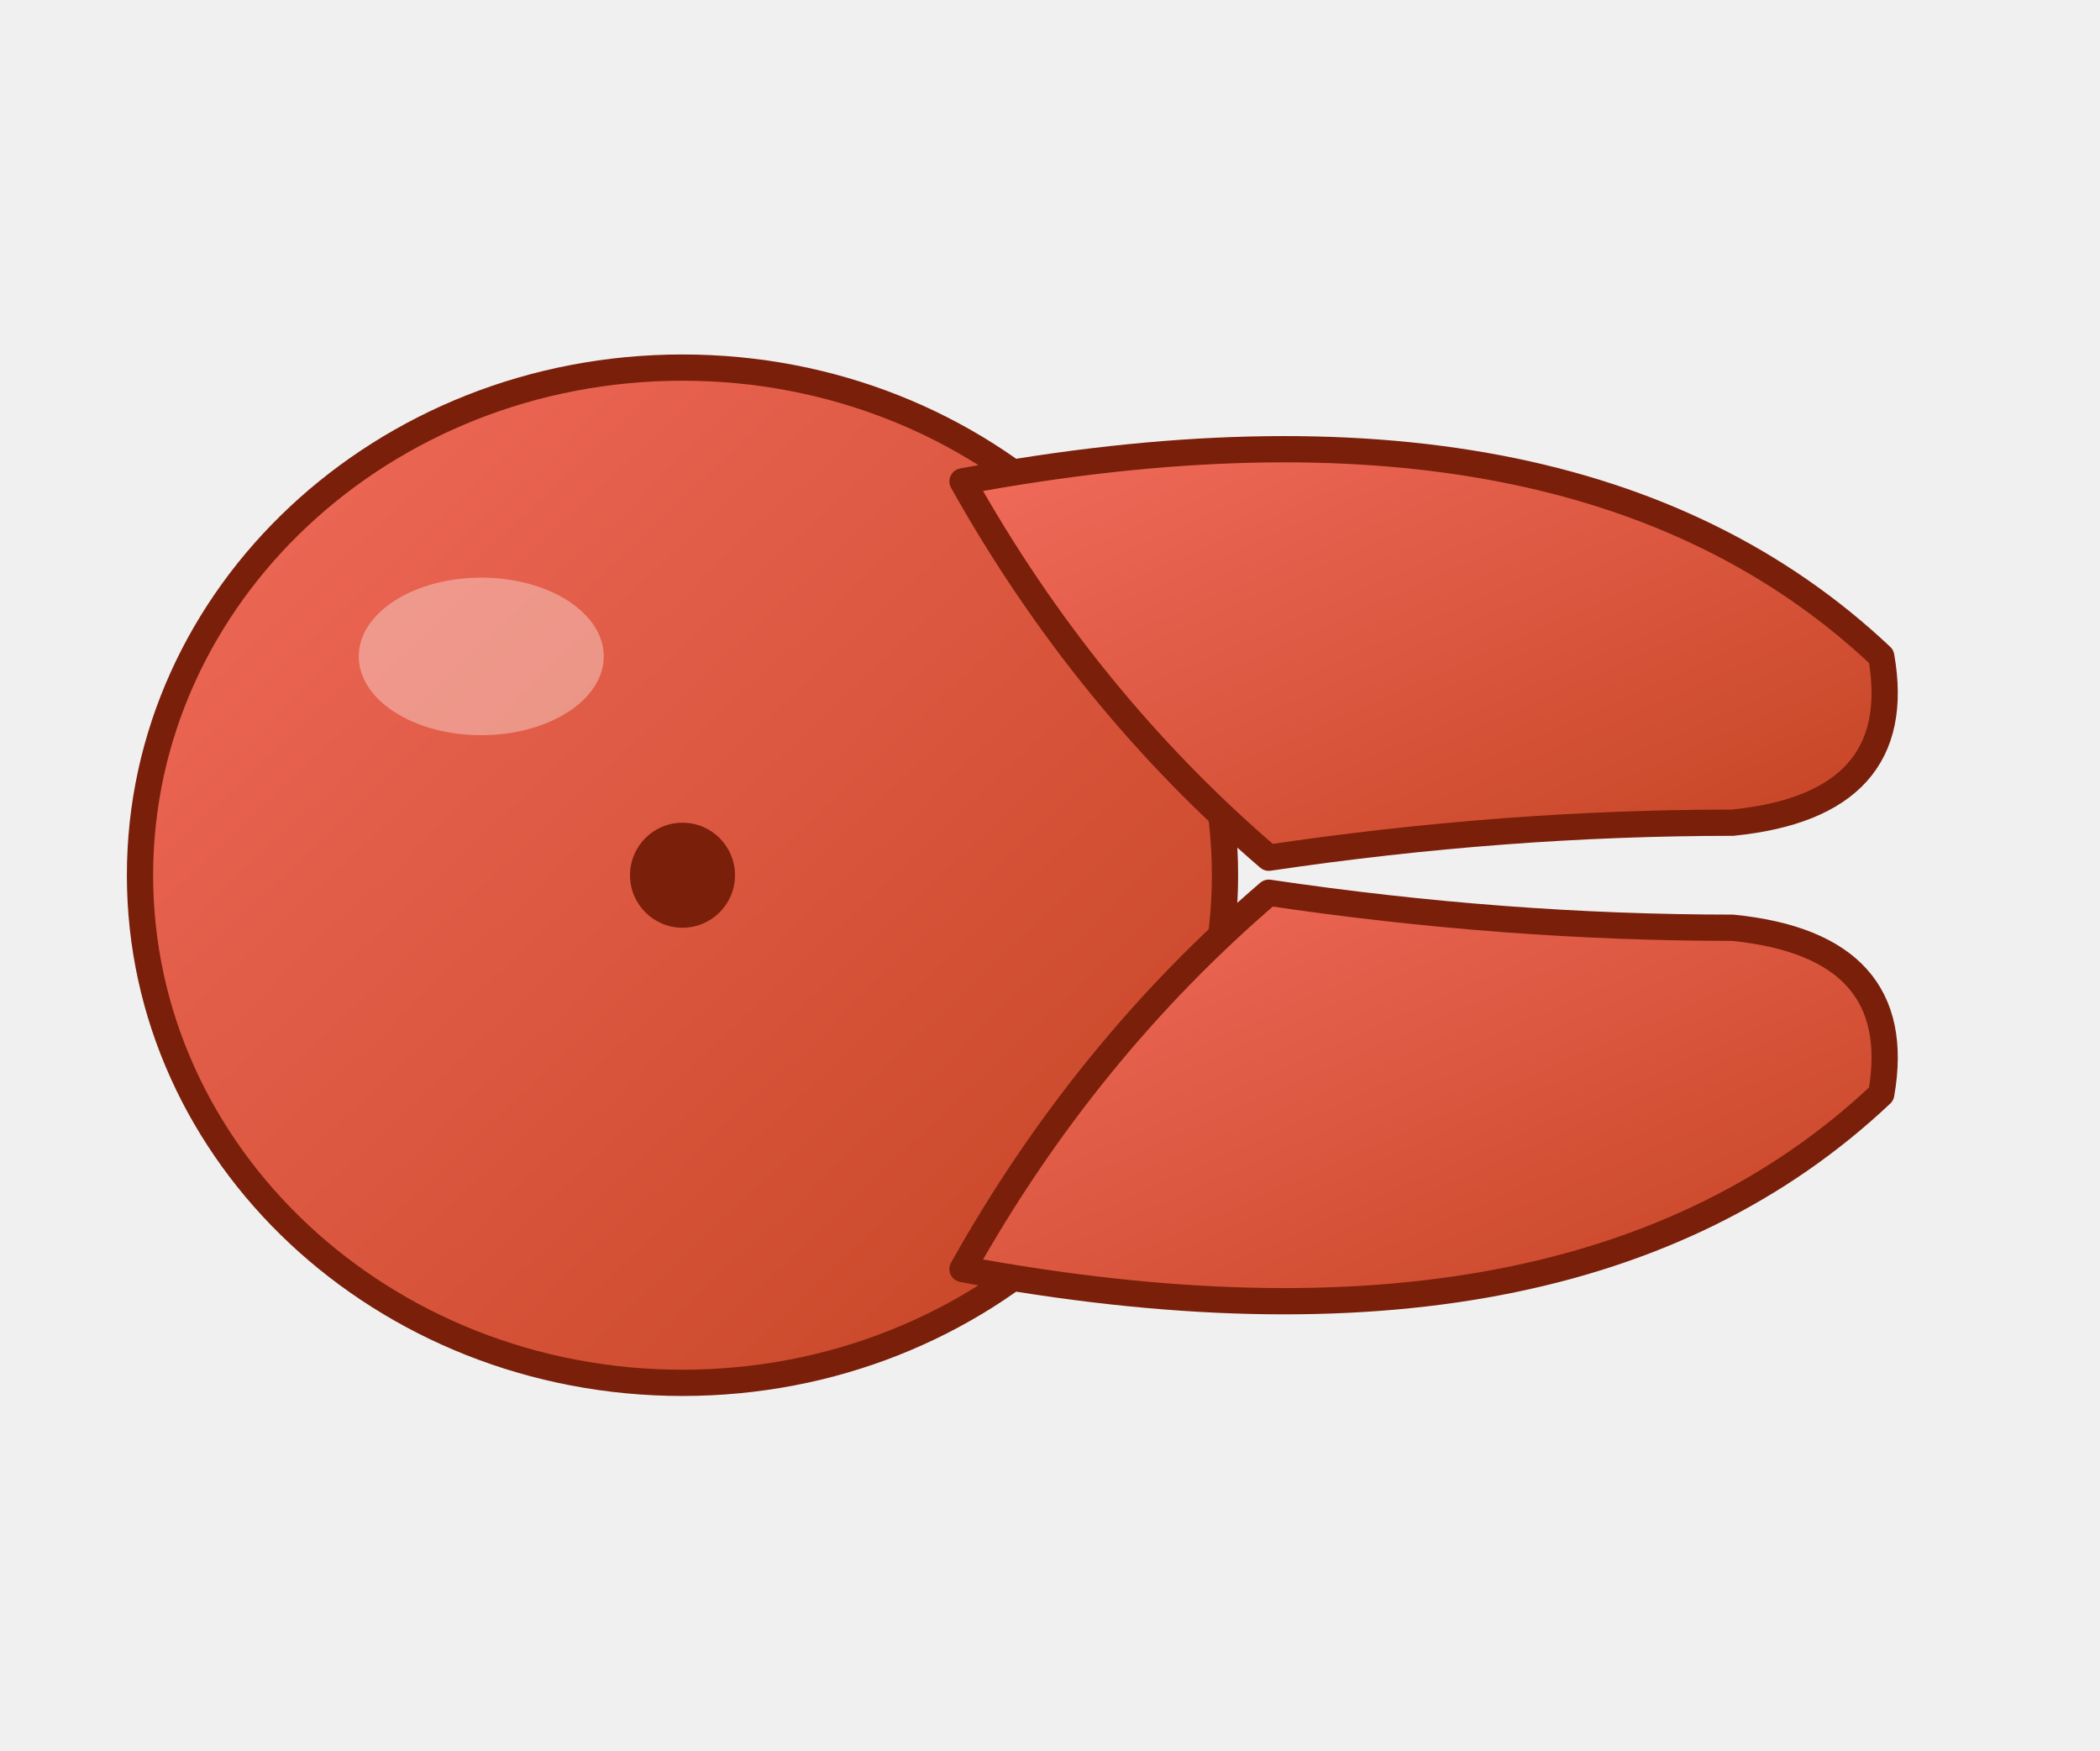
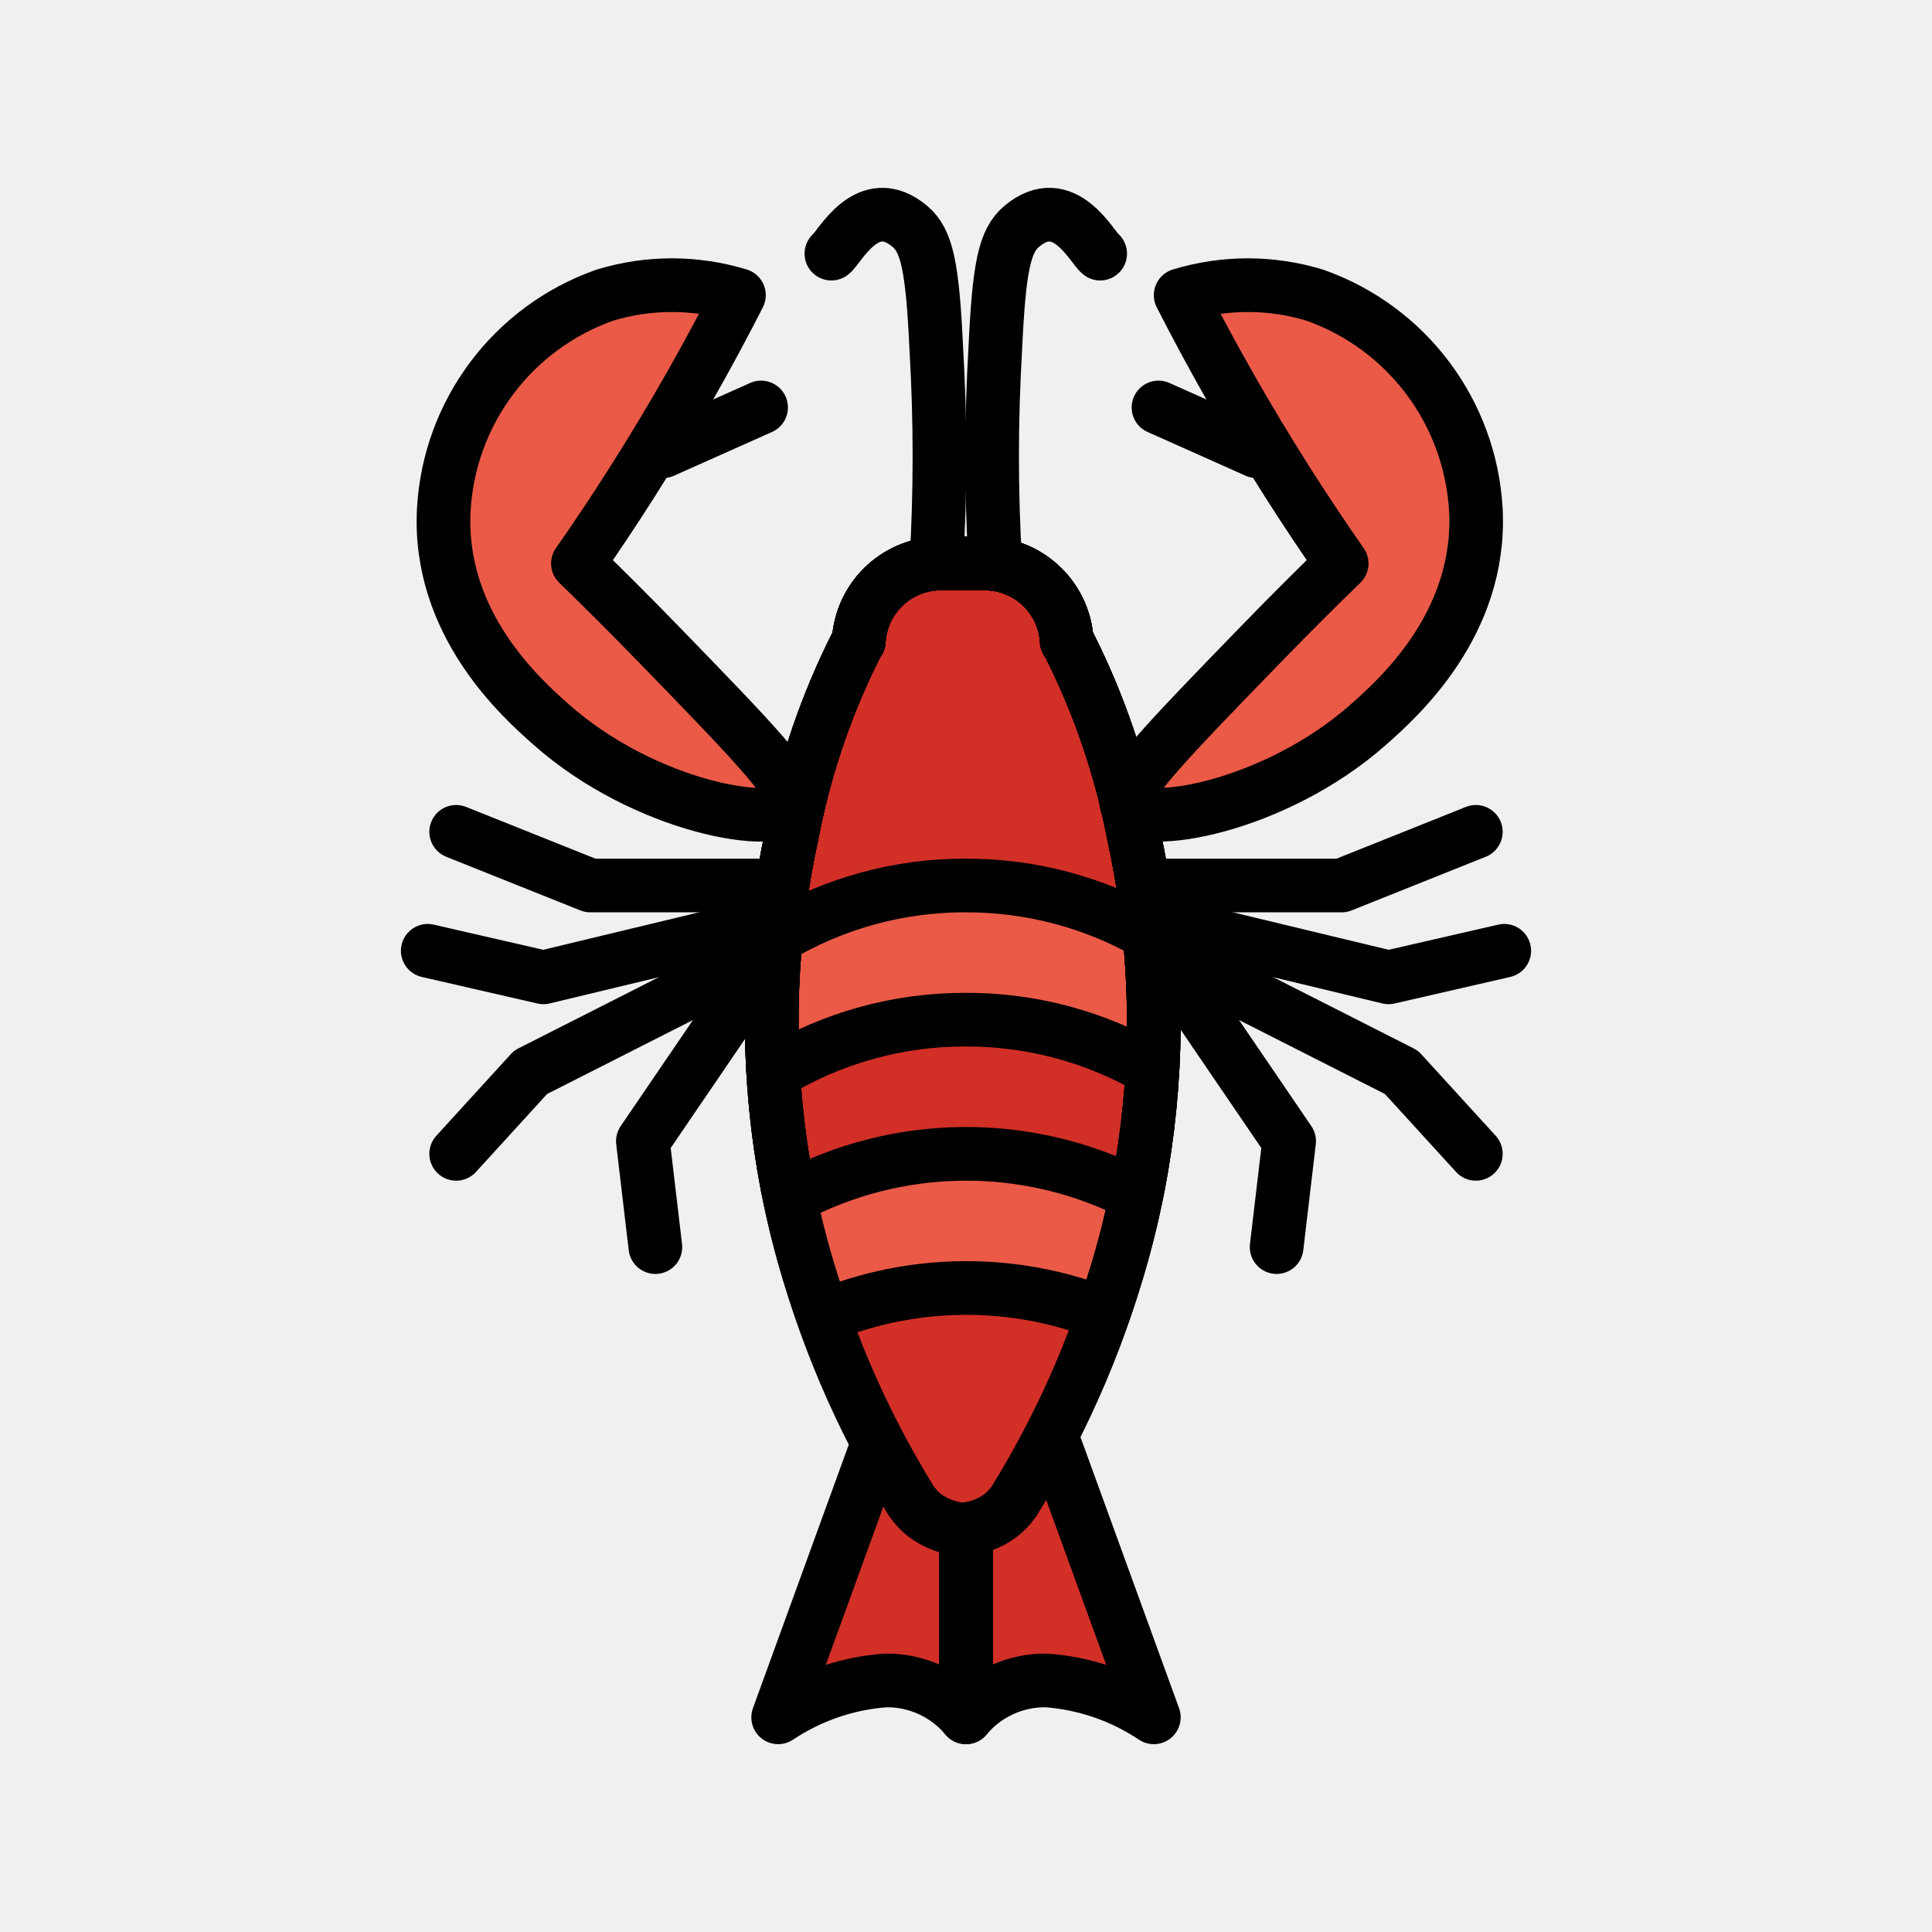
- <svg xmlns="http://www.w3.org/2000/svg" viewBox="0 0 240 200" width="240" height="200" role="img" aria-label="collab-claw lobster claw logo">
-   <defs>
-     <linearGradient id="claw-grad" x1="0%" y1="0%" x2="100%" y2="100%">
-       <stop offset="0%" stop-color="#F26B5C" />
-       <stop offset="100%" stop-color="#C44322" />
-     </linearGradient>
-   </defs>
-   <g fill="url(#claw-grad)" stroke="#7A1F0A" stroke-width="3" stroke-linejoin="round">
-     <ellipse cx="78" cy="100" rx="62" ry="58" />
-     <path d="M 110 55 Q 180 42 215 75 Q 218 92 198 94 Q 172 94 145 98 Q 124 80 110 55 Z" />
-     <path d="M 110 145 Q 180 158 215 125 Q 218 108 198 106 Q 172 106 145 102 Q 124 120 110 145 Z" />
+ <svg xmlns="http://www.w3.org/2000/svg" id="emoji" viewBox="0 0 72 72">
+   <g id="color">
+     <path fill="#d22f27" d="m39,53l-3,1.375-3-1.375-4,11c1.192-.796,2.57-1.27,4-1.375,1.156-.018,2.259.487,3,1.375.741-.888,1.844-1.393,3-1.375,1.43.105,2.808.579,4,1.375l-4-11Z" />
+     <path fill="#d22f27" d="m42.514,32.456c-.081-.465-.172-.927-.273-1.387-.467-2.438-1.27-4.798-2.386-7.015-.03-.056-.069-.105-.1-.16-.086-1.583-1.367-2.839-2.951-2.894h-1.849c-1.585.055-2.865,1.31-2.951,2.893-.031.055-.069.104-.1.16-1.116,2.217-1.919,4.578-2.386,7.015-.101.46-.192.922-.273,1.387-.679,3.886-.647,7.863.095,11.737.121.628.261,1.252.42,1.871.892,3.486,2.309,6.817,4.202,9.877.139.199.307.378.496.529.413.31.906.494,1.421.53.515-.035,1.008-.219,1.42-.529.19-.152.357-.33.496-.529,1.893-3.06,3.31-6.391,4.202-9.877.158-.619.298-1.243.42-1.871.742-3.874.774-7.851.095-11.737Z" />
+     <path fill="#ea5a47" d="m29.76,46.064c.259,1.013.576,2.009.923,2.993,3.333-1.377,7.071-1.41,10.428-.092.333-.954.637-1.92.888-2.901.158-.619.298-1.243.42-1.871.742-3.874.774-7.851.095-11.737-.081-.465-.172-.927-.273-1.387-.467-2.438-1.27-4.798-2.386-7.015-.03-.056-.069-.105-.1-.16-.086-1.583-1.367-2.839-2.951-2.894h-1.849c-1.585.055-2.865,1.31-2.951,2.893-.031.055-.069.105-.1.16-1.116,2.217-1.919,4.578-2.386,7.015-.101.46-.192.922-.273,1.387-.679,3.886-.647,7.863.095,11.737.122.628.262,1.252.42,1.872Z" />
+     <path fill="#d22f27" d="m29.443,44.65c4.019-2.157,8.841-2.202,12.9-.12.023-.113.054-.224.076-.337.742-3.874.774-7.851.095-11.737-.081-.465-.172-.927-.273-1.387-.467-2.438-1.27-4.798-2.386-7.015-.03-.056-.069-.105-.1-.16-.086-1.583-1.367-2.839-2.952-2.893h-1.849c-1.585.055-2.865,1.31-2.951,2.893-.031.055-.069.105-.1.16-1.116,2.217-1.919,4.578-2.386,7.015-.101.46-.192.922-.273,1.387-.679,3.886-.647,7.863.095,11.737.03.154.071.305.103.457Z" />
+     <path fill="#ea5a47" d="m36,38c2.442-.006,4.841.639,6.949,1.87.136-2.48-.01-4.967-.436-7.414-.081-.465-.172-.927-.273-1.387-.467-2.438-1.27-4.798-2.386-7.015-.03-.056-.069-.105-.1-.16-.086-1.583-1.367-2.838-2.951-2.893h-1.849c-1.585.055-2.865,1.31-2.951,2.893-.031.055-.069.105-.1.16-1.116,2.217-1.919,4.578-2.386,7.015-.101.46-.192.922-.273,1.387-.432,2.49-.575,5.021-.425,7.544,2.163-1.317,4.648-2.009,7.18-2Z" />
+     <path fill="#d22f27" d="m36,33c2.394-.005,4.748.616,6.828,1.802-.079-.785-.178-1.569-.314-2.346-.081-.465-.172-.927-.273-1.387-.467-2.438-1.27-4.798-2.386-7.015-.03-.056-.069-.105-.1-.16-.086-1.583-1.367-2.839-2.951-2.894h-1.849c-1.585.055-2.865,1.31-2.951,2.893-.031.055-.069.105-.1.16-1.116,2.217-1.919,4.578-2.386,7.015-.101.46-.192.922-.273,1.387-.144.825-.249,1.656-.329,2.49,2.14-1.281,4.59-1.954,7.084-1.946Z" />
+     <path fill="#ea5a47" d="m29.538,30c-.525.94-5.498.102-9-3-1.085-.961-4.223-3.741-4-8,.201-3.634,2.568-6.789,6-8,1.63-.497,3.37-.497,5,0-1.143,2.242-2.466,4.59-4,7-.664,1.043-1.33,2.043-2,3,.725.704,1.769,1.732,3,3,3.534,3.64,5.302,5.46,5,6Z" />
+     <path fill="#ea5a47" d="m41,30c.525.94,5.498.102,9-3,1.085-.961,4.223-3.741,4-8-.201-3.634-2.568-6.789-6-8-1.63-.497-3.37-.497-5,0,1.143,2.242,2.466,4.59,4,7,.664,1.043,1.33,2.043,2,3-.725.704-1.769,1.732-3,3-3.534,3.64-5.302,5.46-5,6Z" />
  </g>
-   <circle cx="78" cy="100" r="6" fill="#7A1F0A" />
-   <ellipse cx="55" cy="75" rx="14" ry="9" fill="#FFFFFF" fill-opacity="0.35" />
+   <g id="line">
+     <polyline fill="none" stroke="#000" stroke-linecap="round" stroke-linejoin="round" stroke-width="2" points="43 33 50 33 55 31" />
+     <polyline fill="none" stroke="#000" stroke-linecap="round" stroke-linejoin="round" stroke-width="2" points="42.827 34.277 51.747 36.423 56.059 35.433" />
+     <polyline fill="none" stroke="#000" stroke-linecap="round" stroke-linejoin="round" stroke-width="2" points="44.219 35.901 52.227 39.961 55 43" />
+     <polyline fill="none" stroke="#000" stroke-linecap="round" stroke-linejoin="round" stroke-width="2" points="44.1 36.744 48.042 42.529 47.576 46.476" />
+     <polyline fill="none" stroke="#000" stroke-linecap="round" stroke-linejoin="round" stroke-width="2" points="29 33 22 33 17 31" />
+     <polyline fill="none" stroke="#000" stroke-linecap="round" stroke-linejoin="round" stroke-width="2" points="29.173 34.277 20.253 36.423 15.941 35.433" />
+     <polyline fill="none" stroke="#000" stroke-linecap="round" stroke-linejoin="round" stroke-width="2" points="27.781 35.901 19.773 39.961 17 43" />
+     <polyline fill="none" stroke="#000" stroke-linecap="round" stroke-linejoin="round" stroke-width="2" points="27.9 36.744 23.958 42.529 24.424 46.476" />
+     <path fill="none" stroke="#000" stroke-linecap="round" stroke-linejoin="round" stroke-width="2" d="m37.091,21c-.157-2.663-.157-5.332,0-7.995.142-3.092.353-4.037.985-4.569,1.58-1.33,2.617.784,2.924,1.016" />
+     <path fill="none" stroke="#000" stroke-linecap="round" stroke-linejoin="round" stroke-width="2" d="m34.893,21c.157-2.663.157-5.332,0-7.995-.142-3.092-.353-4.037-.985-4.569-1.58-1.33-2.617.784-2.924,1.016" />
+     <line x1="28.364" x2="24.712" y1="15.185" y2="16.815" fill="none" stroke="#000" stroke-linecap="round" stroke-linejoin="round" stroke-width="2" />
+     <path fill="none" stroke="#000" stroke-linecap="round" stroke-linejoin="round" stroke-width="2" d="m32.645,53.976l-3.645,10.024c1.192-.796,2.57-1.27,4-1.375,1.156-.018,2.259.487,3,1.375v-6.694" />
+     <path fill="none" stroke="#000" stroke-linecap="round" stroke-linejoin="round" stroke-width="2" d="m39.35,53.963l3.65,10.037c-1.192-.796-2.57-1.27-4-1.375-1.156-.018-2.259.487-3,1.375v-6.694" />
+     <path fill="none" stroke="#000" stroke-linecap="round" stroke-linejoin="round" stroke-width="2" d="m29.538,30c-.525.94-5.498.102-9-3-1.085-.961-4.223-3.741-4-8,.201-3.634,2.568-6.789,6-8,1.63-.497,3.37-.497,5,0-1.143,2.242-2.466,4.59-4,7-.664,1.043-1.33,2.043-2,3,.725.704,1.769,1.732,3,3,3.534,3.64,5.302,5.46,5,6Z" />
+     <path fill="none" stroke="#000" stroke-linejoin="round" stroke-width="2" d="m42.514,32.456c-.081-.465-.172-.927-.273-1.387-.467-2.438-1.27-4.798-2.386-7.015-.03-.056-.069-.105-.1-.16-.086-1.583-1.367-2.839-2.951-2.894h-1.849c-1.585.055-2.865,1.31-2.951,2.893-.031.055-.069.104-.1.16-1.116,2.217-1.919,4.578-2.386,7.015-.101.46-.192.922-.273,1.387-.679,3.886-.647,7.863.095,11.737.121.628.261,1.252.42,1.871.892,3.486,2.309,6.817,4.202,9.877.139.199.307.378.496.529.413.31.906.494,1.421.53.515-.035,1.008-.219,1.42-.529.19-.152.357-.33.496-.529,1.893-3.06,3.31-6.391,4.202-9.877.158-.619.298-1.243.42-1.871.742-3.874.774-7.851.095-11.737Z" />
+     <path fill="none" stroke="#000" stroke-linecap="round" stroke-linejoin="round" stroke-width="2" d="m36,33c2.394-.005,4.748.616,6.828,1.802-.079-.785-.178-1.569-.314-2.346-.081-.465-.172-.927-.273-1.387-.467-2.438-1.27-4.798-2.386-7.015-.03-.056-.069-.105-.1-.16-.086-1.583-1.367-2.839-2.951-2.894h-1.849c-1.585.055-2.865,1.31-2.951,2.893-.031.055-.069.105-.1.16-1.116,2.217-1.919,4.578-2.386,7.015-.101.46-.192.922-.273,1.387-.144.825-.249,1.656-.329,2.49,2.14-1.281,4.59-1.954,7.084-1.946Z" />
+     <path fill="none" stroke="#000" stroke-linecap="round" stroke-linejoin="round" stroke-width="2" d="m42,30c.525.94,5.498.102,9-3,1.085-.961,4.223-3.741,4-8-.201-3.634-2.568-6.789-6-8-1.63-.497-3.37-.497-5,0,1.143,2.242,2.466,4.59,4,7,.664,1.043,1.33,2.043,2,3-.725.704-1.769,1.732-3,3-3.534,3.64-5.302,5.46-5,6Z" />
+     <line x1="43.174" x2="46.826" y1="15.185" y2="16.815" fill="none" stroke="#000" stroke-linecap="round" stroke-linejoin="round" stroke-width="2" />
+     <path fill="none" stroke="#000" stroke-linecap="round" stroke-linejoin="round" stroke-width="2" d="m29.443,44.65c4.019-2.157,8.841-2.202,12.9-.12.023-.113.054-.224.076-.337.742-3.874.774-7.851.095-11.737-.081-.465-.172-.927-.273-1.387-.467-2.438-1.27-4.798-2.386-7.015-.03-.056-.069-.105-.1-.16-.086-1.583-1.367-2.839-2.952-2.893h-1.849c-1.585.055-2.865,1.31-2.951,2.893-.031.055-.069.105-.1.16-1.116,2.217-1.919,4.578-2.386,7.015-.101.46-.192.922-.273,1.387-.679,3.886-.647,7.863.095,11.737.03.154.071.305.103.457Z" />
+     <path fill="none" stroke="#000" stroke-linecap="round" stroke-linejoin="round" stroke-width="2" d="m29.76,46.064c.259,1.013.576,2.009.923,2.993,3.333-1.377,7.071-1.41,10.428-.092.333-.954.637-1.92.888-2.901.158-.619.298-1.243.42-1.871.742-3.874.774-7.851.095-11.737-.081-.465-.172-.927-.273-1.387-.467-2.438-1.27-4.798-2.386-7.015-.03-.056-.069-.105-.1-.16-.086-1.583-1.367-2.839-2.951-2.894h-1.849c-1.585.055-2.865,1.31-2.951,2.893-.031.055-.069.105-.1.16-1.116,2.217-1.919,4.578-2.386,7.015-.101.46-.192.922-.273,1.387-.679,3.886-.647,7.863.095,11.737.122.628.262,1.252.42,1.872Z" />
+     <path fill="none" stroke="#000" stroke-linecap="round" stroke-linejoin="round" stroke-width="2" d="m36,38c2.442-.006,4.841.639,6.949,1.87.136-2.48-.01-4.967-.436-7.414-.081-.465-.172-.927-.273-1.387-.467-2.438-1.27-4.798-2.386-7.015-.03-.056-.069-.105-.1-.16-.086-1.583-1.367-2.838-2.951-2.893h-1.849c-1.585.055-2.865,1.31-2.951,2.893-.031.055-.069.105-.1.16-1.116,2.217-1.919,4.578-2.386,7.015-.101.46-.192.922-.273,1.387-.432,2.49-.575,5.021-.425,7.544,2.163-1.317,4.648-2.009,7.18-2Z" />
+   </g>
</svg>
